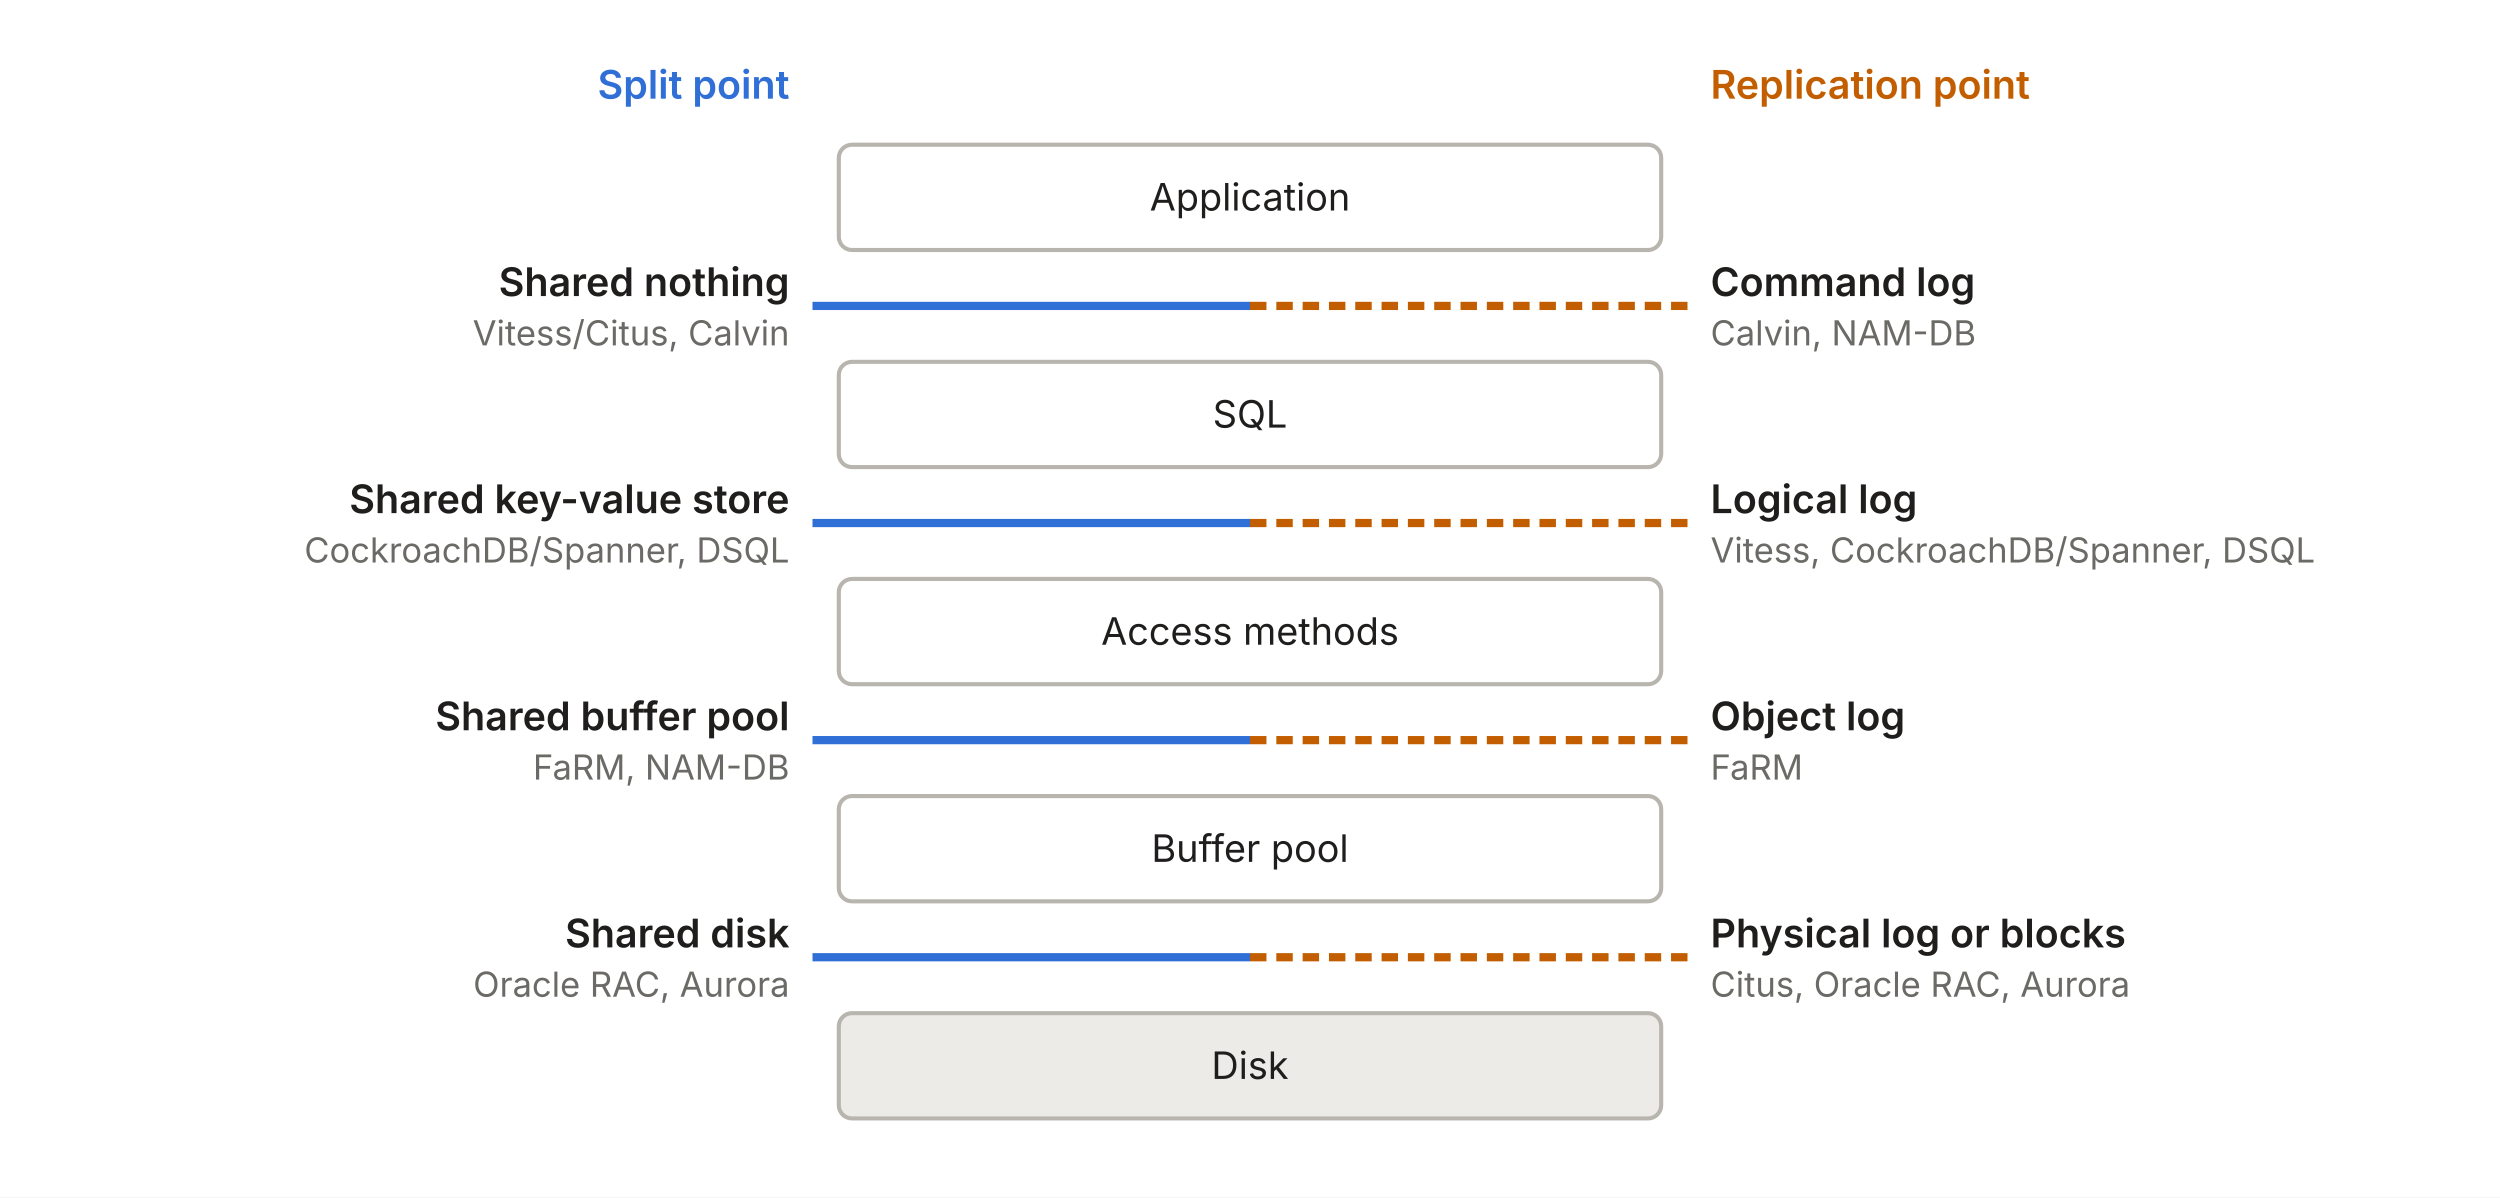
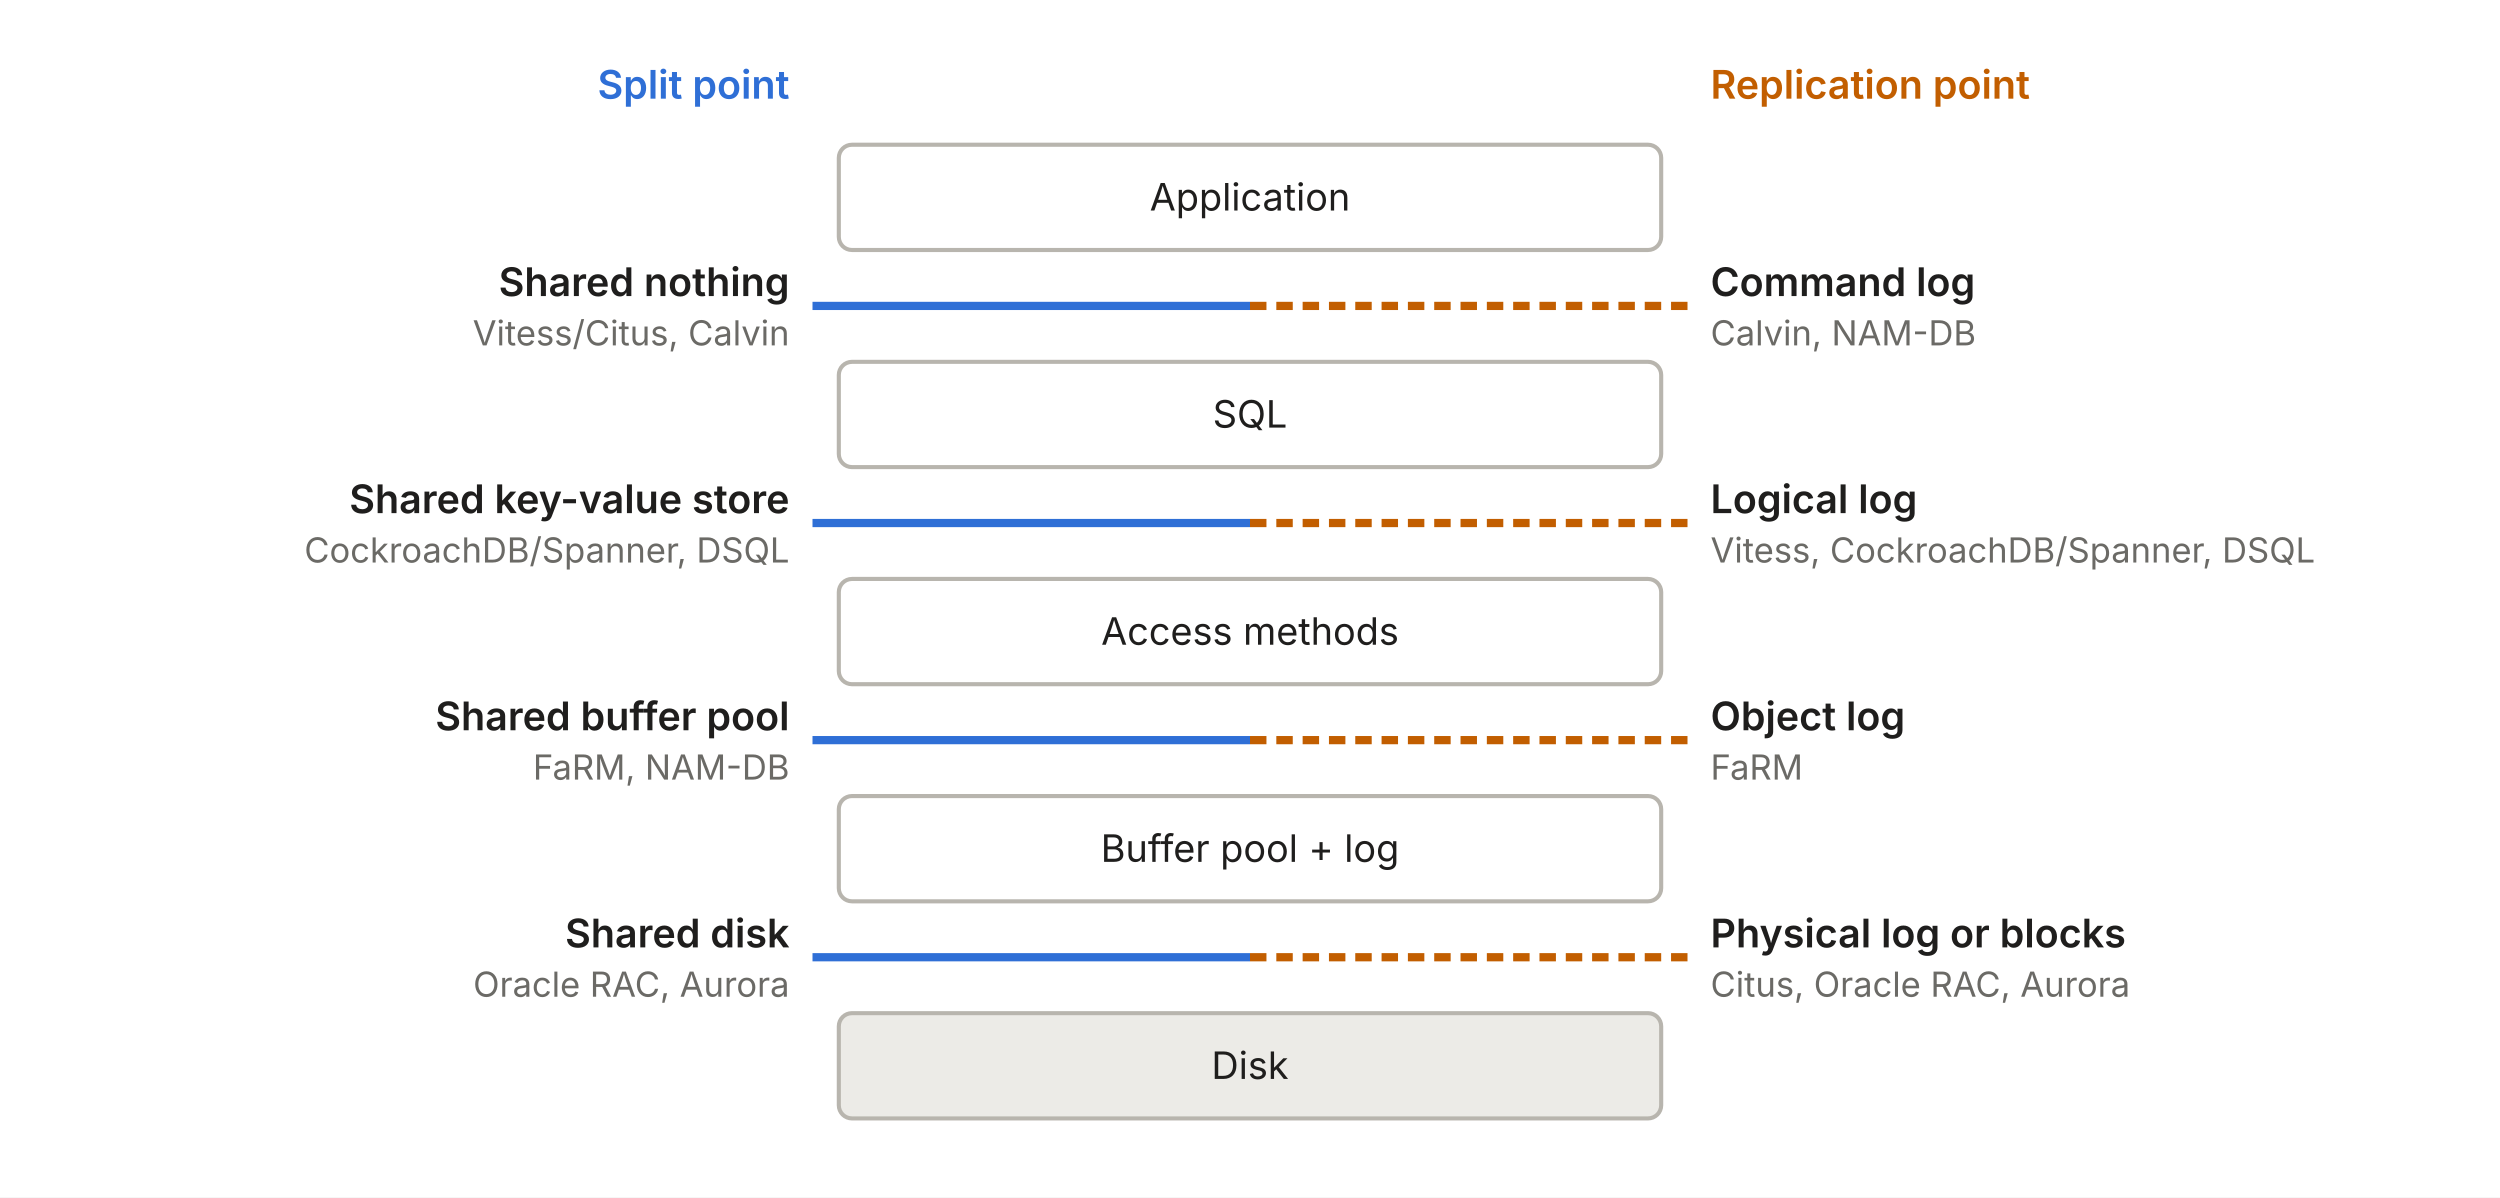
- <svg xmlns="http://www.w3.org/2000/svg" width="760" height="364" font-family="Inter, 'Helvetica Neue', Arial, sans-serif" viewBox="0 0 760 364" role="img" aria-label="One engine stack: application, SQL, access methods, buffer pool, disk. Each of the four joints between layers can host either point. On the left, the family that splits the data at that joint: shared nothing above SQL, shared key-value store below SQL, shared buffer pool below the access methods, shared disk below the buffer pool. On the right, what a design ships when it replicates at that joint: a command log, a logical log, an object log, or a physical log or blocks. Each design on the left also appears on the right." font-size="13">
+ <svg xmlns="http://www.w3.org/2000/svg" width="760" height="364" font-family="Inter, 'Helvetica Neue', Arial, sans-serif" viewBox="0 0 760 364" role="img" aria-label="One engine stack: application, SQL, access methods, buffer pool and log, disk. Each of the four joints between layers can host either point. On the left, the family that splits the data at that joint: shared nothing above SQL, shared key-value store below SQL, shared buffer pool below the access methods, shared disk below the buffer pool and log. On the right, what a design ships when it replicates at that joint: a command log, a logical log, an object log, or a physical log or blocks. Each design on the left also appears on the right." font-size="13">
  <rect width="100%" height="100%" fill="#ffffff" />
  <text x="240" y="30" text-anchor="end" font-size="12" font-weight="600" fill="#2f6fd6">Split point</text>
  <text x="520" y="30" text-anchor="start" font-size="12" font-weight="600" fill="#c25e00">Replication point</text>
  <rect x="255" y="44" width="250" height="32" rx="4" fill="#ffffff" stroke="#b8b5ae" stroke-width="1.25" />
  <text x="380.0" y="64" text-anchor="middle" font-size="11.5" font-weight="400" fill="#1f1e1d">Application</text>
  <rect x="255" y="110" width="250" height="32" rx="4" fill="#ffffff" stroke="#b8b5ae" stroke-width="1.25" />
  <text x="380.0" y="130" text-anchor="middle" font-size="11.5" font-weight="400" fill="#1f1e1d">SQL</text>
  <rect x="255" y="176" width="250" height="32" rx="4" fill="#ffffff" stroke="#b8b5ae" stroke-width="1.25" />
  <text x="380.0" y="196" text-anchor="middle" font-size="11.5" font-weight="400" fill="#1f1e1d">Access methods</text>
  <rect x="255" y="242" width="250" height="32" rx="4" fill="#ffffff" stroke="#b8b5ae" stroke-width="1.25" />
-   <text x="380.0" y="262" text-anchor="middle" font-size="11.5" font-weight="400" fill="#1f1e1d">Buffer pool</text>
+   <text x="380.0" y="262" text-anchor="middle" font-size="11.5" font-weight="400" fill="#1f1e1d">Buffer pool + log</text>
  <rect x="255" y="308" width="250" height="32" rx="4" fill="#ecebe7" stroke="#b8b5ae" stroke-width="1.25" />
  <text x="380.0" y="328" text-anchor="middle" font-size="11.5" font-weight="400" fill="#1f1e1d">Disk</text>
  <line x1="247" y1="93.0" x2="380.0" y2="93.0" stroke="#2f6fd6" stroke-width="2.5" />
  <line x1="380.0" y1="93.0" x2="513" y2="93.0" stroke="#c25e00" stroke-width="2.5" stroke-dasharray="5 3" />
  <text x="240" y="90.0" text-anchor="end" font-size="12" font-weight="600" fill="#1f1e1d">Shared nothing</text>
  <text x="240" y="105.0" text-anchor="end" font-size="10.5" font-weight="400" fill="#6b6a66">Vitess/Citus, Calvin</text>
  <text x="520" y="90.0" text-anchor="start" font-size="12" font-weight="600" fill="#1f1e1d">Command log</text>
  <text x="520" y="105.0" text-anchor="start" font-size="10.5" font-weight="400" fill="#6b6a66">Calvin, NAM-DB</text>
  <line x1="247" y1="159.0" x2="380.0" y2="159.0" stroke="#2f6fd6" stroke-width="2.5" />
  <line x1="380.0" y1="159.0" x2="513" y2="159.0" stroke="#c25e00" stroke-width="2.5" stroke-dasharray="5 3" />
  <text x="240" y="156.0" text-anchor="end" font-size="12" font-weight="600" fill="#1f1e1d">Shared key-value store</text>
  <text x="240" y="171.0" text-anchor="end" font-size="10.5" font-weight="400" fill="#6b6a66">CockroachDB/Spanner, DSQL</text>
  <text x="520" y="156.0" text-anchor="start" font-size="12" font-weight="600" fill="#1f1e1d">Logical log</text>
  <text x="520" y="171.0" text-anchor="start" font-size="10.5" font-weight="400" fill="#6b6a66">Vitess, CockroachDB/Spanner, DSQL</text>
  <line x1="247" y1="225.0" x2="380.0" y2="225.0" stroke="#2f6fd6" stroke-width="2.5" />
  <line x1="380.0" y1="225.0" x2="513" y2="225.0" stroke="#c25e00" stroke-width="2.5" stroke-dasharray="5 3" />
  <text x="240" y="222.0" text-anchor="end" font-size="12" font-weight="600" fill="#1f1e1d">Shared buffer pool</text>
  <text x="240" y="237.0" text-anchor="end" font-size="10.5" font-weight="400" fill="#6b6a66">FaRM, NAM-DB</text>
  <text x="520" y="222.0" text-anchor="start" font-size="12" font-weight="600" fill="#1f1e1d">Object log</text>
  <text x="520" y="237.0" text-anchor="start" font-size="10.5" font-weight="400" fill="#6b6a66">FaRM</text>
  <line x1="247" y1="291.0" x2="380.0" y2="291.0" stroke="#2f6fd6" stroke-width="2.5" />
  <line x1="380.0" y1="291.0" x2="513" y2="291.0" stroke="#c25e00" stroke-width="2.5" stroke-dasharray="5 3" />
  <text x="240" y="288.0" text-anchor="end" font-size="12" font-weight="600" fill="#1f1e1d">Shared disk</text>
  <text x="240" y="303.0" text-anchor="end" font-size="10.5" font-weight="400" fill="#6b6a66">Oracle RAC, Aurora</text>
  <text x="520" y="288.0" text-anchor="start" font-size="12" font-weight="600" fill="#1f1e1d">Physical log or blocks</text>
  <text x="520" y="303.0" text-anchor="start" font-size="10.5" font-weight="400" fill="#6b6a66">Citus, Oracle RAC, Aurora</text>
</svg>
